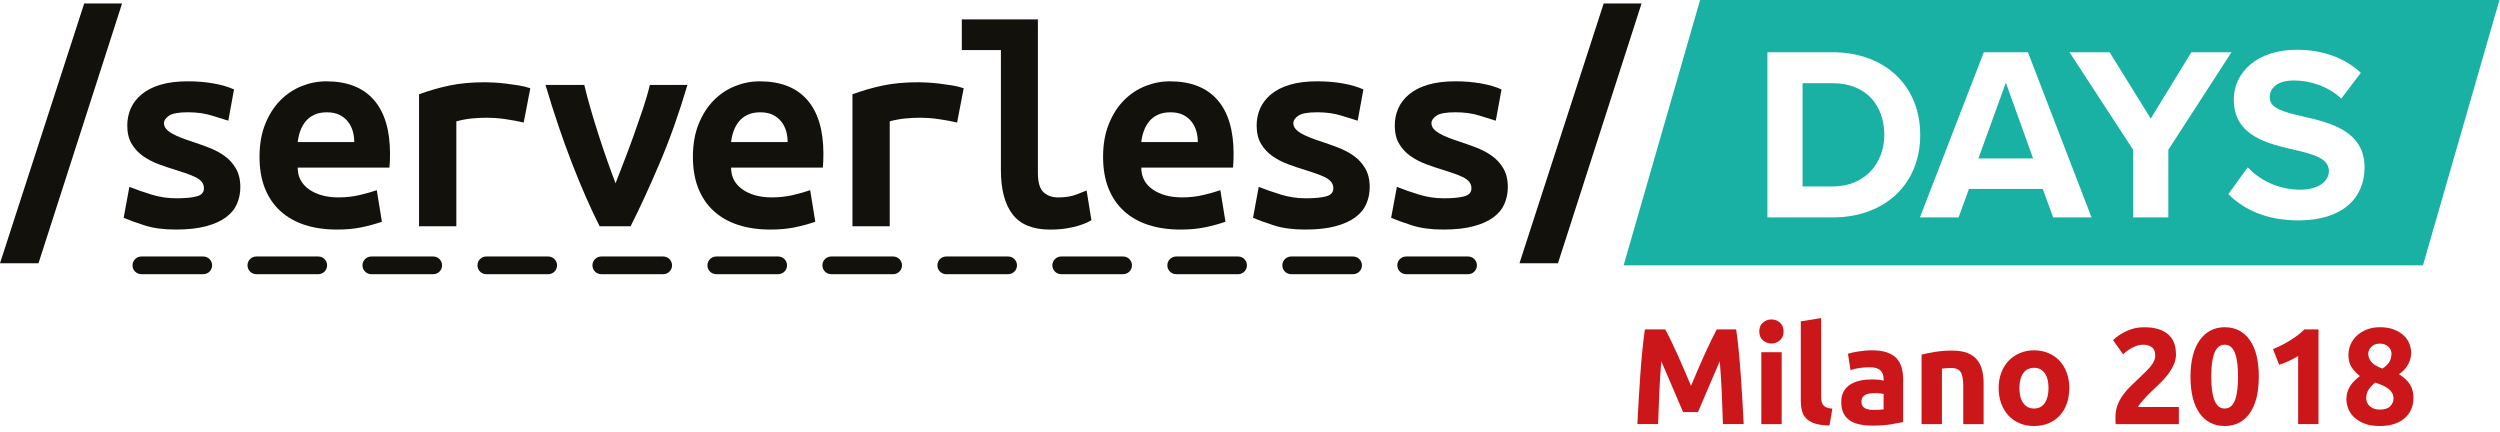
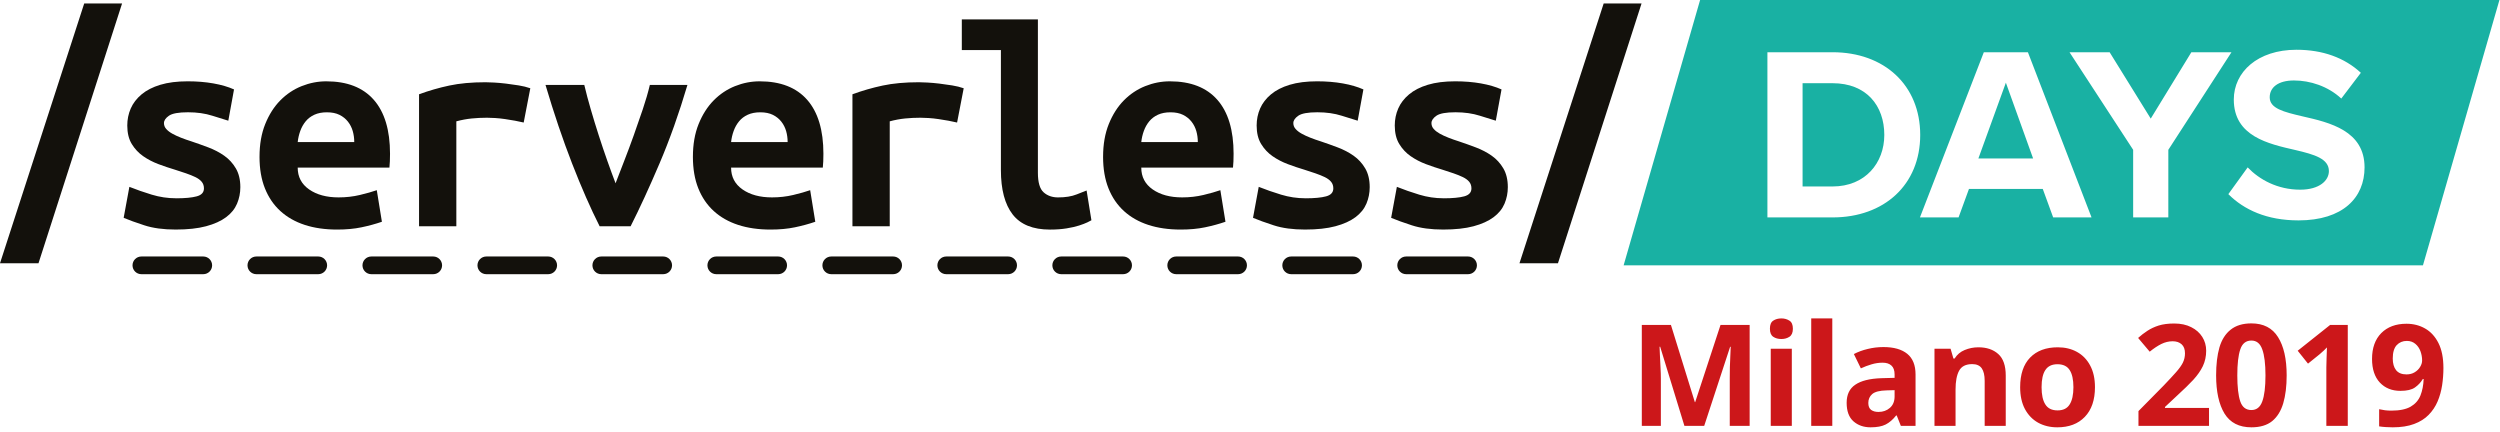
- <svg xmlns="http://www.w3.org/2000/svg" height="57" viewBox="0 0 330 57" width="330">
-   <g fill="none" fill-rule="evenodd">
-     <g fill="#13110c">
-       <path d="m11.117.455-11.117 34.296h5.081l11.034-34.296z" />
-       <path d="m23.229 26.176c1.191 0 2.104-.085 2.739-.258.635-.172.953-.522.953-1.052 0-.343-.099-.635-.298-.874-.199-.238-.477-.442-.834-.615-.357-.171-.768-.337-1.23-.496-.463-.159-.947-.317-1.449-.477-.714-.211-1.442-.457-2.183-.734-.741-.278-1.415-.628-2.024-1.052-.609-.423-1.111-.959-1.508-1.608-.397-.648-.595-1.462-.595-2.441 0-.794.151-1.541.456-2.243.305-.7.781-1.323 1.429-1.866.648-.542 1.475-.966 2.481-1.27 1.005-.304 2.209-.457 3.613-.457 1.216 0 2.348.093 3.393.278 1.045.185 1.951.45 2.719.793l-.754 4.128c-.451-.132-1.151-.351-2.104-.655-.953-.304-2.025-.457-3.215-.457-1.244 0-2.084.152-2.52.457-.437.304-.655.629-.655.973 0 .292.099.549.298.774.199.225.463.43.794.615.33.186.714.364 1.151.536.436.173.906.337 1.409.496.714.239 1.455.503 2.223.794.768.292 1.462.655 2.084 1.092.621.437 1.132.992 1.528 1.667.397.675.595 1.502.595 2.481 0 .768-.146 1.495-.437 2.183-.292.688-.774 1.284-1.449 1.786-.675.503-1.555.9-2.64 1.191-1.085.291-2.421.436-4.009.436-1.614 0-2.99-.185-4.128-.556-1.138-.37-2.051-.7-2.739-.992l.754-4.089c.927.371 1.912.715 2.957 1.032 1.045.317 2.11.476 3.195.476" />
-       <path d="m34.257 20.699c0-1.641.251-3.082.754-4.327.502-1.243 1.164-2.283 1.984-3.116.82-.833 1.76-1.462 2.818-1.886 1.058-.423 2.143-.635 3.255-.635 2.752 0 4.842.814 6.272 2.441 1.429 1.628 2.143 4.003 2.143 7.125 0 .317-.007.649-.02.992-.014.344-.034.622-.059.834h-12.107c0 1.218.502 2.177 1.508 2.878 1.006.702 2.302 1.051 3.89 1.051.979 0 1.912-.106 2.799-.317.886-.212 1.634-.423 2.242-.635l.675 4.168c-.847.291-1.747.536-2.699.734-.953.198-2.024.297-3.215.297-1.589 0-3.011-.205-4.268-.615-1.257-.41-2.329-1.019-3.215-1.826-.887-.807-1.567-1.807-2.044-2.997-.476-1.191-.714-2.58-.714-4.168zm12.504-1.945c0-.502-.067-.986-.198-1.449-.133-.462-.345-.879-.636-1.25-.291-.37-.661-.668-1.111-.893-.451-.224-1.006-.338-1.667-.338-.635 0-1.185.107-1.648.318-.463.212-.847.503-1.151.873-.305.371-.543.794-.714 1.271-.173.476-.285.967-.338 1.468z" />
-       <path d="m69.128 16.174c-.317-.079-.694-.159-1.131-.238-.436-.079-.88-.152-1.33-.218-.451-.066-.887-.112-1.31-.139-.423-.026-.781-.039-1.072-.039-.689 0-1.363.034-2.024.099-.662.066-1.337.192-2.024.377v13.854h-4.923v-17.426c1.297-.476 2.626-.86 3.99-1.151 1.363-.291 2.957-.437 4.783-.437.264 0 .641.014 1.131.04.49.027 1.013.073 1.568.139.556.066 1.117.146 1.687.238.569.094 1.078.218 1.528.377z" />
-       <path d="m79.151 29.868c-1.191-2.355-2.402-5.114-3.632-8.276-1.23-3.162-2.401-6.622-3.513-10.38h5.12c.238 1.006.522 2.078.853 3.215.331 1.138.681 2.283 1.052 3.433.37 1.151.747 2.27 1.131 3.354.384 1.085.747 2.078 1.092 2.978.344-.9.728-1.892 1.151-2.978.423-1.085.84-2.203 1.251-3.354.41-1.151.807-2.295 1.191-3.433.383-1.137.694-2.209.933-3.215h4.962c-1.112 3.758-2.342 7.218-3.692 10.38-1.349 3.163-2.619 5.921-3.81 8.276z" />
-       <path d="m91.464 20.699c0-1.641.251-3.082.754-4.327.502-1.243 1.164-2.283 1.984-3.116.82-.833 1.76-1.462 2.818-1.886 1.058-.423 2.143-.635 3.255-.635 2.752 0 4.842.814 6.272 2.441 1.429 1.628 2.143 4.003 2.143 7.125 0 .317-.006.649-.02.992-.014.344-.034.622-.059.834h-12.107c0 1.218.502 2.177 1.508 2.878 1.006.702 2.302 1.051 3.89 1.051.979 0 1.912-.106 2.799-.317.886-.212 1.634-.423 2.242-.635l.675 4.168c-.847.291-1.747.536-2.699.734-.953.198-2.024.297-3.215.297-1.589 0-3.011-.205-4.268-.615-1.257-.41-2.329-1.019-3.215-1.826-.887-.807-1.567-1.807-2.044-2.997-.476-1.191-.714-2.58-.714-4.168zm12.504-1.945c0-.502-.067-.986-.198-1.449-.133-.462-.345-.879-.636-1.25-.291-.37-.661-.668-1.111-.893-.451-.224-1.006-.338-1.667-.338-.635 0-1.185.107-1.648.318-.463.212-.847.503-1.151.873-.305.371-.543.794-.714 1.271-.173.476-.285.967-.338 1.468z" />
-       <path d="m126.336 16.174c-.317-.079-.694-.159-1.131-.238-.436-.079-.88-.152-1.33-.218-.451-.066-.887-.112-1.31-.139-.423-.026-.781-.039-1.072-.039-.689 0-1.363.034-2.024.099-.662.066-1.337.192-2.024.377v13.854h-4.923v-17.426c1.297-.476 2.626-.86 3.99-1.151 1.363-.291 2.957-.437 4.783-.437.264 0 .641.014 1.131.04.49.027 1.013.073 1.568.139.556.066 1.117.146 1.687.238.569.094 1.078.218 1.528.377z" />
-       <path d="m144.067 29.074c-.079.054-.258.146-.536.278-.278.133-.642.271-1.092.417-.451.146-.999.271-1.647.377-.649.106-1.383.159-2.203.159-2.249 0-3.89-.668-4.922-2.004-1.032-1.336-1.548-3.288-1.548-5.855v-15.838h-5.16v-4.049h10.043v20.245c0 1.27.251 2.13.754 2.58.502.45 1.137.674 1.905.674.979 0 1.799-.131 2.461-.397.662-.264 1.098-.437 1.31-.516z" />
-       <path d="m145.608 20.699c0-1.641.251-3.082.754-4.327.502-1.243 1.164-2.283 1.984-3.116.82-.833 1.76-1.462 2.818-1.886 1.058-.423 2.143-.635 3.255-.635 2.752 0 4.842.814 6.272 2.441 1.429 1.628 2.143 4.003 2.143 7.125 0 .317-.006.649-.02.992-.014.344-.034.622-.059.834h-12.107c0 1.218.502 2.177 1.508 2.878 1.006.702 2.302 1.051 3.89 1.051.979 0 1.912-.106 2.799-.317.886-.212 1.634-.423 2.242-.635l.675 4.168c-.847.291-1.747.536-2.699.734-.953.198-2.024.297-3.215.297-1.589 0-3.011-.205-4.268-.615-1.257-.41-2.329-1.019-3.215-1.826-.887-.807-1.567-1.807-2.044-2.997-.476-1.191-.714-2.58-.714-4.168zm12.504-1.945c0-.502-.066-.986-.198-1.449-.133-.462-.344-.879-.636-1.25-.291-.37-.661-.668-1.111-.893-.451-.224-1.006-.338-1.667-.338-.635 0-1.185.107-1.648.318-.463.212-.847.503-1.151.873-.305.371-.543.794-.714 1.271-.173.476-.285.967-.338 1.468z" />
-       <path d="m172.306 26.176c1.191 0 2.105-.085 2.74-.258.635-.172.952-.522.952-1.052 0-.343-.099-.635-.298-.874-.199-.238-.477-.442-.833-.615-.357-.171-.768-.337-1.23-.496-.464-.159-.948-.317-1.449-.477-.715-.211-1.442-.457-2.183-.734-.741-.278-1.416-.628-2.025-1.052-.609-.423-1.111-.959-1.508-1.608-.397-.648-.595-1.462-.595-2.441 0-.794.152-1.541.456-2.243.305-.7.781-1.323 1.43-1.866.647-.542 1.474-.966 2.481-1.27 1.006-.304 2.21-.457 3.612-.457 1.217 0 2.349.093 3.394.278 1.046.185 1.951.45 2.719.793l-.755 4.128c-.451-.132-1.151-.351-2.104-.655-.953-.304-2.025-.457-3.215-.457-1.244 0-2.084.152-2.521.457-.437.304-.654.629-.654.973 0 .292.099.549.297.774.199.225.463.43.794.615.33.186.715.364 1.151.536.437.173.906.337 1.409.496.713.239 1.455.503 2.222.794.768.292 1.463.655 2.084 1.092.621.437 1.132.992 1.529 1.667.397.675.595 1.502.595 2.481 0 .768-.146 1.495-.437 2.183-.292.688-.774 1.284-1.449 1.786-.675.503-1.555.9-2.64 1.191-1.085.291-2.422.436-4.01.436-1.614 0-2.99-.185-4.127-.556-1.139-.37-2.052-.7-2.74-.992l.754-4.089c.927.371 1.911.715 2.958 1.032 1.044.317 2.109.476 3.194.476" />
-       <path d="m190.538 26.176c1.191 0 2.105-.085 2.74-.258.635-.172.952-.522.952-1.052 0-.343-.099-.635-.298-.874-.199-.238-.477-.442-.833-.615-.357-.171-.768-.337-1.23-.496-.464-.159-.948-.317-1.449-.477-.715-.211-1.442-.457-2.183-.734-.741-.278-1.416-.628-2.025-1.052-.609-.423-1.111-.959-1.508-1.608-.397-.648-.595-1.462-.595-2.441 0-.794.152-1.541.456-2.243.305-.7.781-1.323 1.43-1.866.647-.542 1.474-.966 2.481-1.27 1.006-.304 2.21-.457 3.612-.457 1.216 0 2.348.093 3.394.278 1.046.185 1.951.45 2.719.793l-.755 4.128c-.451-.132-1.151-.351-2.104-.655-.953-.304-2.025-.457-3.215-.457-1.244 0-2.084.152-2.521.457-.437.304-.654.629-.654.973 0 .292.099.549.298.774.198.225.463.43.793.615.33.186.715.364 1.151.536.437.173.906.337 1.409.496.713.239 1.455.503 2.222.794.768.292 1.463.655 2.084 1.092.621.437 1.132.992 1.529 1.667.397.675.595 1.502.595 2.481 0 .768-.146 1.495-.437 2.183-.292.688-.774 1.284-1.449 1.786-.675.503-1.555.9-2.639 1.191-1.085.291-2.422.436-4.01.436-1.614 0-2.99-.185-4.127-.556-1.139-.37-2.051-.7-2.74-.992l.755-4.089c.926.371 1.911.715 2.957 1.032 1.044.317 2.109.476 3.194.476" />
-       <path d="m205.65 34.751h-5.08l11.117-34.296h4.998z" />
+ <svg xmlns="http://www.w3.org/2000/svg" height="57" viewBox="0 0 330 57" width="330" version="1.1" id="svg3991">
+   <defs id="defs3995" />
+   <g id="g3989" fill-rule="evenodd" fill="none">
+     <g id="g3957" fill="#13110c">
+       <path d="m11.117.455-11.117 34.296h5.081l11.034-34.296z" id="path3933" />
+       <path d="m23.229 26.176c1.191 0 2.104-.085 2.739-.258.635-.172.953-.522.953-1.052 0-.343-.099-.635-.298-.874-.199-.238-.477-.442-.834-.615-.357-.171-.768-.337-1.23-.496-.463-.159-.947-.317-1.449-.477-.714-.211-1.442-.457-2.183-.734-.741-.278-1.415-.628-2.024-1.052-.609-.423-1.111-.959-1.508-1.608-.397-.648-.595-1.462-.595-2.441 0-.794.151-1.541.456-2.243.305-.7.781-1.323 1.429-1.866.648-.542 1.475-.966 2.481-1.27 1.005-.304 2.209-.457 3.613-.457 1.216 0 2.348.093 3.393.278 1.045.185 1.951.45 2.719.793l-.754 4.128c-.451-.132-1.151-.351-2.104-.655-.953-.304-2.025-.457-3.215-.457-1.244 0-2.084.152-2.52.457-.437.304-.655.629-.655.973 0 .292.099.549.298.774.199.225.463.43.794.615.33.186.714.364 1.151.536.436.173.906.337 1.409.496.714.239 1.455.503 2.223.794.768.292 1.462.655 2.084 1.092.621.437 1.132.992 1.528 1.667.397.675.595 1.502.595 2.481 0 .768-.146 1.495-.437 2.183-.292.688-.774 1.284-1.449 1.786-.675.503-1.555.9-2.64 1.191-1.085.291-2.421.436-4.009.436-1.614 0-2.99-.185-4.128-.556-1.138-.37-2.051-.7-2.739-.992l.754-4.089c.927.371 1.912.715 2.957 1.032 1.045.317 2.11.476 3.195.476" id="path3935" />
+       <path d="m34.257 20.699c0-1.641.251-3.082.754-4.327.502-1.243 1.164-2.283 1.984-3.116.82-.833 1.76-1.462 2.818-1.886 1.058-.423 2.143-.635 3.255-.635 2.752 0 4.842.814 6.272 2.441 1.429 1.628 2.143 4.003 2.143 7.125 0 .317-.007.649-.02.992-.014.344-.034.622-.059.834h-12.107c0 1.218.502 2.177 1.508 2.878 1.006.702 2.302 1.051 3.89 1.051.979 0 1.912-.106 2.799-.317.886-.212 1.634-.423 2.242-.635l.675 4.168c-.847.291-1.747.536-2.699.734-.953.198-2.024.297-3.215.297-1.589 0-3.011-.205-4.268-.615-1.257-.41-2.329-1.019-3.215-1.826-.887-.807-1.567-1.807-2.044-2.997-.476-1.191-.714-2.58-.714-4.168zm12.504-1.945c0-.502-.067-.986-.198-1.449-.133-.462-.345-.879-.636-1.25-.291-.37-.661-.668-1.111-.893-.451-.224-1.006-.338-1.667-.338-.635 0-1.185.107-1.648.318-.463.212-.847.503-1.151.873-.305.371-.543.794-.714 1.271-.173.476-.285.967-.338 1.468z" id="path3937" />
+       <path d="m69.128 16.174c-.317-.079-.694-.159-1.131-.238-.436-.079-.88-.152-1.33-.218-.451-.066-.887-.112-1.31-.139-.423-.026-.781-.039-1.072-.039-.689 0-1.363.034-2.024.099-.662.066-1.337.192-2.024.377v13.854h-4.923v-17.426c1.297-.476 2.626-.86 3.99-1.151 1.363-.291 2.957-.437 4.783-.437.264 0 .641.014 1.131.04.49.027 1.013.073 1.568.139.556.066 1.117.146 1.687.238.569.094 1.078.218 1.528.377z" id="path3939" />
+       <path d="m79.151 29.868c-1.191-2.355-2.402-5.114-3.632-8.276-1.23-3.162-2.401-6.622-3.513-10.38h5.12c.238 1.006.522 2.078.853 3.215.331 1.138.681 2.283 1.052 3.433.37 1.151.747 2.27 1.131 3.354.384 1.085.747 2.078 1.092 2.978.344-.9.728-1.892 1.151-2.978.423-1.085.84-2.203 1.251-3.354.41-1.151.807-2.295 1.191-3.433.383-1.137.694-2.209.933-3.215h4.962c-1.112 3.758-2.342 7.218-3.692 10.38-1.349 3.163-2.619 5.921-3.81 8.276z" id="path3941" />
+       <path d="m91.464 20.699c0-1.641.251-3.082.754-4.327.502-1.243 1.164-2.283 1.984-3.116.82-.833 1.76-1.462 2.818-1.886 1.058-.423 2.143-.635 3.255-.635 2.752 0 4.842.814 6.272 2.441 1.429 1.628 2.143 4.003 2.143 7.125 0 .317-.006.649-.02.992-.014.344-.034.622-.059.834h-12.107c0 1.218.502 2.177 1.508 2.878 1.006.702 2.302 1.051 3.89 1.051.979 0 1.912-.106 2.799-.317.886-.212 1.634-.423 2.242-.635l.675 4.168c-.847.291-1.747.536-2.699.734-.953.198-2.024.297-3.215.297-1.589 0-3.011-.205-4.268-.615-1.257-.41-2.329-1.019-3.215-1.826-.887-.807-1.567-1.807-2.044-2.997-.476-1.191-.714-2.58-.714-4.168zm12.504-1.945c0-.502-.067-.986-.198-1.449-.133-.462-.345-.879-.636-1.25-.291-.37-.661-.668-1.111-.893-.451-.224-1.006-.338-1.667-.338-.635 0-1.185.107-1.648.318-.463.212-.847.503-1.151.873-.305.371-.543.794-.714 1.271-.173.476-.285.967-.338 1.468z" id="path3943" />
+       <path d="m126.336 16.174c-.317-.079-.694-.159-1.131-.238-.436-.079-.88-.152-1.33-.218-.451-.066-.887-.112-1.31-.139-.423-.026-.781-.039-1.072-.039-.689 0-1.363.034-2.024.099-.662.066-1.337.192-2.024.377v13.854h-4.923v-17.426c1.297-.476 2.626-.86 3.99-1.151 1.363-.291 2.957-.437 4.783-.437.264 0 .641.014 1.131.04.49.027 1.013.073 1.568.139.556.066 1.117.146 1.687.238.569.094 1.078.218 1.528.377z" id="path3945" />
+       <path d="m144.067 29.074c-.079.054-.258.146-.536.278-.278.133-.642.271-1.092.417-.451.146-.999.271-1.647.377-.649.106-1.383.159-2.203.159-2.249 0-3.89-.668-4.922-2.004-1.032-1.336-1.548-3.288-1.548-5.855v-15.838h-5.16v-4.049h10.043v20.245c0 1.27.251 2.13.754 2.58.502.45 1.137.674 1.905.674.979 0 1.799-.131 2.461-.397.662-.264 1.098-.437 1.31-.516z" id="path3947" />
+       <path d="m145.608 20.699c0-1.641.251-3.082.754-4.327.502-1.243 1.164-2.283 1.984-3.116.82-.833 1.76-1.462 2.818-1.886 1.058-.423 2.143-.635 3.255-.635 2.752 0 4.842.814 6.272 2.441 1.429 1.628 2.143 4.003 2.143 7.125 0 .317-.006.649-.02.992-.014.344-.034.622-.059.834h-12.107c0 1.218.502 2.177 1.508 2.878 1.006.702 2.302 1.051 3.89 1.051.979 0 1.912-.106 2.799-.317.886-.212 1.634-.423 2.242-.635l.675 4.168c-.847.291-1.747.536-2.699.734-.953.198-2.024.297-3.215.297-1.589 0-3.011-.205-4.268-.615-1.257-.41-2.329-1.019-3.215-1.826-.887-.807-1.567-1.807-2.044-2.997-.476-1.191-.714-2.58-.714-4.168zm12.504-1.945c0-.502-.066-.986-.198-1.449-.133-.462-.344-.879-.636-1.25-.291-.37-.661-.668-1.111-.893-.451-.224-1.006-.338-1.667-.338-.635 0-1.185.107-1.648.318-.463.212-.847.503-1.151.873-.305.371-.543.794-.714 1.271-.173.476-.285.967-.338 1.468z" id="path3949" />
+       <path d="m172.306 26.176c1.191 0 2.105-.085 2.74-.258.635-.172.952-.522.952-1.052 0-.343-.099-.635-.298-.874-.199-.238-.477-.442-.833-.615-.357-.171-.768-.337-1.23-.496-.464-.159-.948-.317-1.449-.477-.715-.211-1.442-.457-2.183-.734-.741-.278-1.416-.628-2.025-1.052-.609-.423-1.111-.959-1.508-1.608-.397-.648-.595-1.462-.595-2.441 0-.794.152-1.541.456-2.243.305-.7.781-1.323 1.43-1.866.647-.542 1.474-.966 2.481-1.27 1.006-.304 2.21-.457 3.612-.457 1.217 0 2.349.093 3.394.278 1.046.185 1.951.45 2.719.793l-.755 4.128c-.451-.132-1.151-.351-2.104-.655-.953-.304-2.025-.457-3.215-.457-1.244 0-2.084.152-2.521.457-.437.304-.654.629-.654.973 0 .292.099.549.297.774.199.225.463.43.794.615.33.186.715.364 1.151.536.437.173.906.337 1.409.496.713.239 1.455.503 2.222.794.768.292 1.463.655 2.084 1.092.621.437 1.132.992 1.529 1.667.397.675.595 1.502.595 2.481 0 .768-.146 1.495-.437 2.183-.292.688-.774 1.284-1.449 1.786-.675.503-1.555.9-2.64 1.191-1.085.291-2.422.436-4.01.436-1.614 0-2.99-.185-4.127-.556-1.139-.37-2.052-.7-2.74-.992l.754-4.089c.927.371 1.911.715 2.958 1.032 1.044.317 2.109.476 3.194.476" id="path3951" />
+       <path d="m190.538 26.176c1.191 0 2.105-.085 2.74-.258.635-.172.952-.522.952-1.052 0-.343-.099-.635-.298-.874-.199-.238-.477-.442-.833-.615-.357-.171-.768-.337-1.23-.496-.464-.159-.948-.317-1.449-.477-.715-.211-1.442-.457-2.183-.734-.741-.278-1.416-.628-2.025-1.052-.609-.423-1.111-.959-1.508-1.608-.397-.648-.595-1.462-.595-2.441 0-.794.152-1.541.456-2.243.305-.7.781-1.323 1.43-1.866.647-.542 1.474-.966 2.481-1.27 1.006-.304 2.21-.457 3.612-.457 1.216 0 2.348.093 3.394.278 1.046.185 1.951.45 2.719.793l-.755 4.128c-.451-.132-1.151-.351-2.104-.655-.953-.304-2.025-.457-3.215-.457-1.244 0-2.084.152-2.521.457-.437.304-.654.629-.654.973 0 .292.099.549.298.774.198.225.463.43.793.615.33.186.715.364 1.151.536.437.173.906.337 1.409.496.713.239 1.455.503 2.222.794.768.292 1.463.655 2.084 1.092.621.437 1.132.992 1.529 1.667.397.675.595 1.502.595 2.481 0 .768-.146 1.495-.437 2.183-.292.688-.774 1.284-1.449 1.786-.675.503-1.555.9-2.639 1.191-1.085.291-2.422.436-4.01.436-1.614 0-2.99-.185-4.127-.556-1.139-.37-2.051-.7-2.74-.992l.755-4.089c.926.371 1.911.715 2.957 1.032 1.044.317 2.109.476 3.194.476" id="path3953" />
+       <path d="m205.65 34.751h-5.08l11.117-34.296h4.998z" id="path3955" />
    </g>
-     <path d="m241.896 10.982h-3.955v13.632h3.955c4.315 0 6.832-3.106 6.832-6.799 0-3.858-2.353-6.832-6.832-6.832" fill="#19b1a3" />
-     <path d="m261.146 20.919h7.225l-3.596-10.003z" fill="#19b1a3" />
-     <path d="m224.413 0-10.095 35.024h105.512l10.095-35.024zm17.483 28.699h-8.598v-21.804h8.598c6.831 0 11.572 4.347 11.572 10.918 0 6.571-4.741 10.886-11.572 10.886zm29.122 0-1.373-3.76h-9.741l-1.374 3.76h-5.098l8.433-21.804h5.819l8.4 21.804zm15.201 0h-4.643v-8.925l-8.4-12.879h5.295l5.427 8.761 5.361-8.761h5.296l-8.335 12.879zm17.175.392c-4.184 0-7.192-1.406-9.252-3.465l2.55-3.531c1.536 1.601 3.922 2.942 6.93 2.942 2.551 0 3.792-1.209 3.792-2.451 0-1.635-1.896-2.19-4.412-2.779-3.564-.817-8.141-1.798-8.141-6.669 0-3.628 3.139-6.57 8.271-6.57 3.465 0 6.342 1.046 8.5 3.04l-2.582 3.4c-1.765-1.634-4.119-2.386-6.245-2.386-2.092 0-3.203.915-3.203 2.223 0 1.471 1.83 1.929 4.347 2.517 3.596.817 8.172 1.896 8.172 6.734 0 3.988-2.844 6.996-8.728 6.996z" fill="#19b1a3" />
-     <path d="m193.786 36.193h-8.174c-.645 0-1.168-.523-1.168-1.168 0-.645.522-1.168 1.168-1.168h8.174c.645 0 1.168.523 1.168 1.168 0 .645-.522 1.168-1.168 1.168m-15.178 0h-8.174c-.645 0-1.167-.523-1.167-1.168 0-.645.522-1.168 1.167-1.168h8.174c.645 0 1.168.523 1.168 1.168 0 .645-.522 1.168-1.168 1.168m-15.178 0h-8.173c-.645 0-1.167-.523-1.167-1.168 0-.645.522-1.168 1.167-1.168h8.173c.645 0 1.167.523 1.167 1.168 0 .645-.522 1.168-1.167 1.168m-15.178 0h-8.172c-.645 0-1.168-.523-1.168-1.168 0-.645.523-1.168 1.168-1.168h8.172c.645 0 1.168.523 1.168 1.168 0 .645-.523 1.168-1.168 1.168m-15.177 0h-8.172c-.645 0-1.168-.523-1.168-1.168 0-.645.522-1.168 1.168-1.168h8.172c.645 0 1.168.523 1.168 1.168 0 .645-.523 1.168-1.168 1.168m-15.178 0h-8.172c-.645 0-1.168-.523-1.168-1.168 0-.645.523-1.168 1.168-1.168h8.172c.645 0 1.168.523 1.168 1.168 0 .645-.522 1.168-1.168 1.168m-15.177 0h-8.172c-.645 0-1.168-.523-1.168-1.168 0-.645.522-1.168 1.168-1.168h8.172c.645 0 1.168.523 1.168 1.168 0 .645-.523 1.168-1.168 1.168m-15.178 0h-8.172c-.645 0-1.168-.523-1.168-1.168 0-.645.523-1.168 1.168-1.168h8.172c.645 0 1.168.523 1.168 1.168 0 .645-.522 1.168-1.168 1.168m-15.177 0h-8.172c-.645 0-1.168-.523-1.168-1.168 0-.645.522-1.168 1.168-1.168h8.172c.645 0 1.168.523 1.168 1.168 0 .645-.523 1.168-1.168 1.168m-15.178 0h-8.172c-.645 0-1.168-.523-1.168-1.168 0-.645.523-1.168 1.168-1.168h8.172c.645 0 1.168.523 1.168 1.168 0 .645-.522 1.168-1.168 1.168m-15.177 0h-8.172c-.645 0-1.168-.523-1.168-1.168 0-.645.522-1.168 1.168-1.168h8.172c.645 0 1.168.523 1.168 1.168 0 .645-.523 1.168-1.168 1.168m-15.178 0h-8.172c-.645 0-1.168-.523-1.168-1.168 0-.645.523-1.168 1.168-1.168h8.172c.645 0 1.168.523 1.168 1.168 0 .645-.522 1.168-1.168 1.168" fill="#13110c" />
-     <g fill="#cc171a">
-       <path d="m219.813 43.482c.218.397.467.886.751 1.47.283.584.579 1.215.886 1.894.308.679.611 1.374.913 2.083.302.71.584 1.377.85 2.002.265-.625.548-1.292.85-2.002.302-.709.606-1.404.914-2.083.308-.679.603-1.31.886-1.894.283-.583.533-1.073.75-1.47h2.562c.12.829.231 1.758.333 2.786.102 1.028.193 2.098.271 3.211.078 1.113.15 2.228.217 3.346.066 1.118.123 2.17.171 3.156h-2.741c-.036-1.214-.085-2.537-.145-3.968-.06-1.431-.15-2.874-.271-4.329-.217.505-.459 1.064-.723 1.677-.266.613-.528 1.227-.787 1.84-.259.613-.51 1.199-.751 1.759-.242.559-.447 1.037-.616 1.434h-1.966c-.169-.397-.374-.875-.615-1.434-.241-.559-.492-1.146-.751-1.759-.259-.613-.522-1.227-.787-1.84-.265-.613-.507-1.172-.724-1.677-.121 1.455-.211 2.898-.271 4.329-.061 1.431-.108 2.754-.144 3.968h-2.742c.048-.986.105-2.038.171-3.156.066-1.118.138-2.233.216-3.346.078-1.112.168-2.182.271-3.211.102-1.028.214-1.957.334-2.786z" />
-       <path d="m235.432 43.753c0 .493-.159.881-.478 1.163-.319.283-.695.424-1.127.424-.433 0-.809-.141-1.127-.424-.319-.282-.478-.671-.478-1.163 0-.493.159-.881.478-1.163.318-.282.694-.424 1.127-.424.433 0 .809.142 1.127.424.318.283.478.671.478 1.163zm-2.939 12.229h2.687v-9.488h-2.687z" />
-       <path d="m241.492 56.162c-.782-.012-1.416-.097-1.903-.252-.487-.156-.872-.376-1.154-.659-.282-.282-.475-.625-.577-1.028-.102-.403-.153-.857-.153-1.362v-10.443l2.687-.433v10.335c0 .241.018.457.054.649.036.193.105.355.207.487.102.133.25.241.442.324.192.085.451.139.775.163z" />
-       <path d="m247.084 46.242c.793 0 1.455.09 1.984.271.529.18.953.439 1.271.776.319.337.544.746.677 1.226.132.481.198 1.016.198 1.606v5.591c-.385.084-.92.184-1.605.298-.686.114-1.515.171-2.489.171-.613 0-1.17-.054-1.669-.163-.499-.108-.929-.286-1.29-.532-.361-.246-.637-.568-.829-.965-.193-.397-.289-.884-.289-1.461 0-.553.111-1.022.334-1.407.222-.385.52-.692.892-.92.373-.228.8-.394 1.281-.496.481-.102.98-.153 1.498-.153.348 0 .658.015.929.045.271.03.49.07.658.117v-.252c0-.457-.139-.823-.415-1.1-.277-.277-.758-.415-1.443-.415-.457 0-.908.033-1.353.099-.444.066-.83.159-1.155.279l-.342-2.164c.156-.048.351-.099.586-.153.235-.054.49-.102.767-.144.276-.042.568-.078.875-.108.307-.03.616-.045.929-.045m.216 7.864c.264 0 .516-.006.757-.018.241-.012.434-.03.578-.054v-2.038c-.108-.024-.271-.048-.487-.072-.216-.024-.415-.036-.595-.036-.252 0-.49.015-.713.045-.223.03-.418.087-.586.171-.169.085-.301.199-.397.343-.097.144-.145.325-.145.541 0 .421.141.713.424.875.282.163.671.243 1.163.243" />
-       <path d="m253.649 46.819c.456-.132 1.046-.255 1.767-.37.721-.114 1.479-.171 2.272-.171.806 0 1.476.106 2.011.316.535.21.959.508 1.272.893.312.385.535.842.667 1.371.132.529.199 1.118.199 1.768v5.357h-2.688v-5.032c0-.866-.114-1.479-.343-1.84-.228-.361-.656-.541-1.281-.541-.193 0-.397.009-.613.027-.216.018-.409.039-.578.063v7.323h-2.687z" />
-       <path d="m273.145 51.22c0 .746-.108 1.428-.324 2.047-.217.62-.53 1.149-.938 1.587-.409.439-.899.778-1.47 1.019-.571.24-1.212.361-1.921.361-.697 0-1.332-.121-1.903-.361-.571-.241-1.061-.58-1.469-1.019-.409-.439-.728-.968-.956-1.587-.228-.619-.343-1.301-.343-2.047 0-.745.117-1.425.352-2.038.234-.613.559-1.136.974-1.569.415-.433.908-.77 1.479-1.01.571-.241 1.193-.361 1.867-.361.685 0 1.314.12 1.885.361.571.241 1.061.577 1.47 1.01.409.433.728.956.956 1.569.228.613.342 1.292.342 2.038m-2.742 0c0-.829-.165-1.482-.496-1.957-.331-.475-.802-.712-1.416-.712-.613 0-1.088.237-1.425.712-.337.475-.505 1.127-.505 1.957 0 .83.167 1.488.505 1.975.336.487.812.73 1.425.73.613 0 1.085-.243 1.416-.73.33-.487.496-1.145.496-1.975" />
-       <path d="m287.232 46.765c0 .457-.091.896-.271 1.316-.181.421-.415.827-.704 1.218-.289.391-.613.766-.974 1.127-.36.361-.715.704-1.064 1.028-.18.169-.376.357-.586.568-.211.21-.412.424-.605.64-.192.217-.364.418-.514.605-.15.186-.243.34-.279.46h5.375v2.255h-8.332c-.024-.132-.036-.3-.036-.505v-.433c0-.577.092-1.106.279-1.587.186-.481.429-.929.73-1.344.3-.415.64-.802 1.019-1.163.379-.361.754-.721 1.127-1.082.288-.277.559-.538.811-.785.252-.246.475-.487.667-.721.193-.234.343-.469.451-.703.108-.234.162-.472.162-.713 0-.529-.15-.901-.451-1.118-.301-.216-.674-.325-1.118-.325-.325 0-.629.052-.911.154-.283.102-.541.223-.775.361-.235.138-.436.277-.605.415-.169.138-.294.25-.379.334l-1.335-1.876c.529-.493 1.145-.899 1.848-1.218.704-.318 1.458-.478 2.263-.478.734 0 1.365.084 1.894.253.529.168.965.406 1.307.712.343.307.595.679.758 1.118.162.439.243.935.243 1.488" />
-       <path d="m298.162 49.705c0 2.104-.4 3.719-1.199 4.843-.8 1.124-1.903 1.686-3.309 1.686-1.407 0-2.511-.562-3.31-1.686-.8-1.124-1.199-2.739-1.199-4.843 0-1.046.105-1.972.316-2.778.21-.805.514-1.485.911-2.038.396-.553.872-.974 1.425-1.263.553-.288 1.172-.433 1.858-.433 1.407 0 2.51.562 3.309 1.686.8 1.124 1.199 2.733 1.199 4.825m-2.741 0c0-.625-.031-1.193-.091-1.705-.06-.511-.157-.952-.289-1.326-.132-.372-.313-.661-.541-.866-.229-.204-.511-.307-.848-.307-.337 0-.616.103-.839.307-.222.205-.403.493-.541.866-.138.373-.238.815-.298 1.326-.061.511-.091 1.079-.091 1.705 0 .626.03 1.197.091 1.713.06.517.159.962.298 1.335.138.372.319.661.541.865.222.205.502.307.839.307.336 0 .619-.102.848-.307.228-.204.409-.493.541-.865.132-.373.228-.818.289-1.335.06-.517.091-1.088.091-1.713" />
-       <path d="m300.038 46.079c.349-.144.712-.309 1.091-.496.379-.186.748-.391 1.109-.613.361-.222.706-.457 1.037-.703.331-.246.628-.508.893-.785h1.876v12.499h-2.688v-9c-.361.241-.764.46-1.209.658-.445.199-.878.37-1.298.514z" />
-       <path d="m318.579 52.495c0 .542-.094 1.039-.28 1.49-.186.451-.466.846-.839 1.183-.372.337-.838.599-1.398.785-.559.186-1.205.28-1.939.28-.842 0-1.542-.117-2.101-.352-.559-.235-1.01-.527-1.353-.876-.343-.349-.586-.732-.73-1.147s-.216-.797-.216-1.147c0-.362.047-.693.144-.994.096-.301.228-.575.397-.822.169-.247.357-.473.568-.677.21-.204.436-.397.676-.578-.517-.42-.899-.834-1.145-1.243-.246-.408-.369-.931-.369-1.567 0-.48.099-.942.297-1.387.199-.444.478-.831.839-1.161.36-.33.796-.594 1.307-.793.511-.198 1.079-.297 1.705-.297.733 0 1.362.105 1.885.315.523.211.953.478 1.29.802.337.324.58.687.73 1.089.15.402.226.801.226 1.197 0 .577-.154 1.114-.461 1.612-.307.499-.688.892-1.145 1.18.686.445 1.175.912 1.47 1.4.295.488.442 1.057.442 1.707m-6.241.11c0 .145.034.305.099.479.066.175.171.334.316.479.144.144.33.265.559.361.228.097.505.145.83.145.625 0 1.082-.15 1.371-.452.288-.301.433-.639.433-1.013 0-.277-.063-.525-.19-.742-.126-.217-.298-.406-.514-.569-.216-.163-.472-.307-.766-.434-.295-.127-.611-.244-.947-.353-.336.253-.62.548-.848.886-.229.338-.343.741-.343 1.212m3.337-5.934c0-.132-.027-.272-.081-.422s-.144-.291-.271-.423c-.127-.132-.286-.243-.478-.333-.193-.09-.427-.135-.704-.135-.265 0-.493.042-.686.126-.192.084-.351.195-.478.332-.126.138-.22.285-.279.441-.061.156-.091.306-.091.45 0 .384.141.743.424 1.079.282.336.766.624 1.452.863.385-.24.679-.516.884-.827.204-.312.307-.695.307-1.151" />
-     </g>
+     <path d="m241.896 10.982h-3.955v13.632h3.955c4.315 0 6.832-3.106 6.832-6.799 0-3.858-2.353-6.832-6.832-6.832" id="path3959" fill="#19b1a3" />
+     <path d="m261.146 20.919h7.225l-3.596-10.003z" id="path3961" fill="#19b1a3" />
+     <path d="m224.413 0-10.095 35.024h105.512l10.095-35.024zm17.483 28.699h-8.598v-21.804h8.598c6.831 0 11.572 4.347 11.572 10.918 0 6.571-4.741 10.886-11.572 10.886zm29.122 0-1.373-3.76h-9.741l-1.374 3.76h-5.098l8.433-21.804h5.819l8.4 21.804zm15.201 0h-4.643v-8.925l-8.4-12.879h5.295l5.427 8.761 5.361-8.761h5.296l-8.335 12.879zm17.175.392c-4.184 0-7.192-1.406-9.252-3.465l2.55-3.531c1.536 1.601 3.922 2.942 6.93 2.942 2.551 0 3.792-1.209 3.792-2.451 0-1.635-1.896-2.19-4.412-2.779-3.564-.817-8.141-1.798-8.141-6.669 0-3.628 3.139-6.57 8.271-6.57 3.465 0 6.342 1.046 8.5 3.04l-2.582 3.4c-1.765-1.634-4.119-2.386-6.245-2.386-2.092 0-3.203.915-3.203 2.223 0 1.471 1.83 1.929 4.347 2.517 3.596.817 8.172 1.896 8.172 6.734 0 3.988-2.844 6.996-8.728 6.996z" id="path3963" fill="#19b1a3" />
+     <path d="m193.786 36.193h-8.174c-.645 0-1.168-.523-1.168-1.168 0-.645.522-1.168 1.168-1.168h8.174c.645 0 1.168.523 1.168 1.168 0 .645-.522 1.168-1.168 1.168m-15.178 0h-8.174c-.645 0-1.167-.523-1.167-1.168 0-.645.522-1.168 1.167-1.168h8.174c.645 0 1.168.523 1.168 1.168 0 .645-.522 1.168-1.168 1.168m-15.178 0h-8.173c-.645 0-1.167-.523-1.167-1.168 0-.645.522-1.168 1.167-1.168h8.173c.645 0 1.167.523 1.167 1.168 0 .645-.522 1.168-1.167 1.168m-15.178 0h-8.172c-.645 0-1.168-.523-1.168-1.168 0-.645.523-1.168 1.168-1.168h8.172c.645 0 1.168.523 1.168 1.168 0 .645-.523 1.168-1.168 1.168m-15.177 0h-8.172c-.645 0-1.168-.523-1.168-1.168 0-.645.522-1.168 1.168-1.168h8.172c.645 0 1.168.523 1.168 1.168 0 .645-.523 1.168-1.168 1.168m-15.178 0h-8.172c-.645 0-1.168-.523-1.168-1.168 0-.645.523-1.168 1.168-1.168h8.172c.645 0 1.168.523 1.168 1.168 0 .645-.522 1.168-1.168 1.168m-15.177 0h-8.172c-.645 0-1.168-.523-1.168-1.168 0-.645.522-1.168 1.168-1.168h8.172c.645 0 1.168.523 1.168 1.168 0 .645-.523 1.168-1.168 1.168m-15.178 0h-8.172c-.645 0-1.168-.523-1.168-1.168 0-.645.523-1.168 1.168-1.168h8.172c.645 0 1.168.523 1.168 1.168 0 .645-.522 1.168-1.168 1.168m-15.177 0h-8.172c-.645 0-1.168-.523-1.168-1.168 0-.645.522-1.168 1.168-1.168h8.172c.645 0 1.168.523 1.168 1.168 0 .645-.523 1.168-1.168 1.168m-15.178 0h-8.172c-.645 0-1.168-.523-1.168-1.168 0-.645.523-1.168 1.168-1.168h8.172c.645 0 1.168.523 1.168 1.168 0 .645-.522 1.168-1.168 1.168m-15.177 0h-8.172c-.645 0-1.168-.523-1.168-1.168 0-.645.522-1.168 1.168-1.168h8.172c.645 0 1.168.523 1.168 1.168 0 .645-.523 1.168-1.168 1.168m-15.178 0h-8.172c-.645 0-1.168-.523-1.168-1.168 0-.645.523-1.168 1.168-1.168h8.172c.645 0 1.168.523 1.168 1.168 0 .645-.522 1.168-1.168 1.168" id="path3965" fill="#13110c" />
  </g>
+   <text xml:space="preserve" style="font-style:normal;font-variant:normal;font-weight:bold;font-stretch:normal;font-size:18.667px;line-height:1.25;font-family:ubuntu;-inkscape-font-specification:'ubuntu Bold';letter-spacing:-0.35px;word-spacing:0px;fill:#cc171a;fill-opacity:1;stroke:none" x="215.03" y="56.215" id="text4001">
+     <tspan id="tspan3999" x="215.03" y="56.215" style="font-style:normal;font-variant:normal;font-weight:bold;font-stretch:normal;font-size:18.667px;font-family:ubuntu;-inkscape-font-specification:'ubuntu Bold';letter-spacing:-0.35px;fill:#cc171a;fill-opacity:1">Milano 2019</tspan>
+   </text>
</svg>
